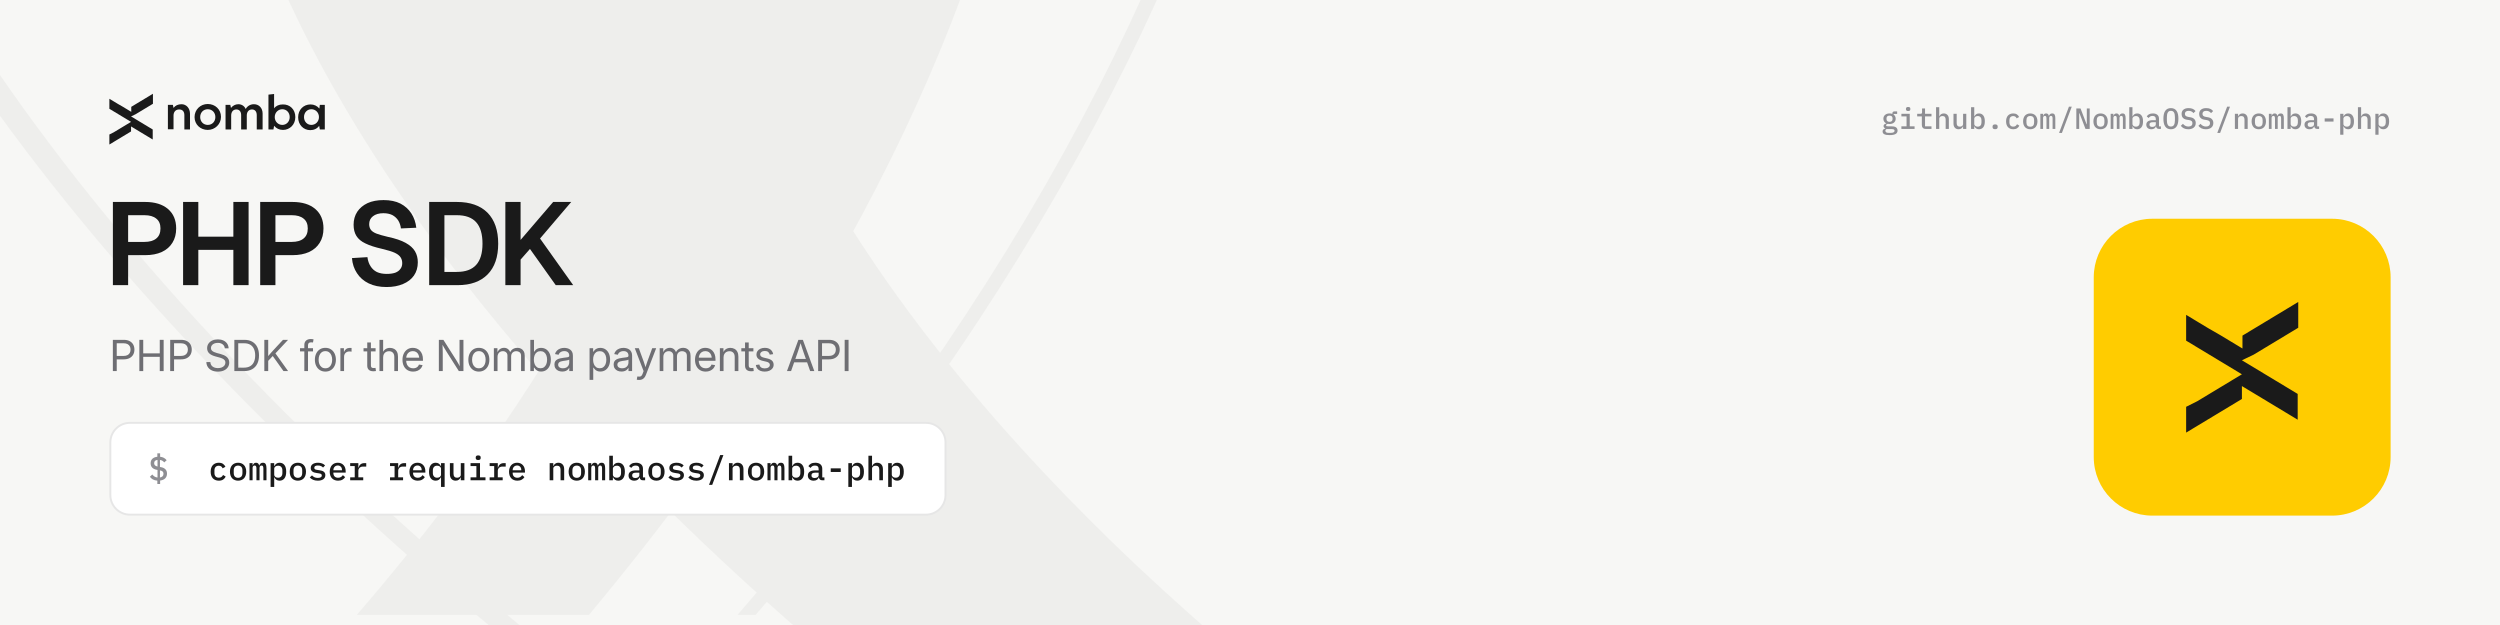
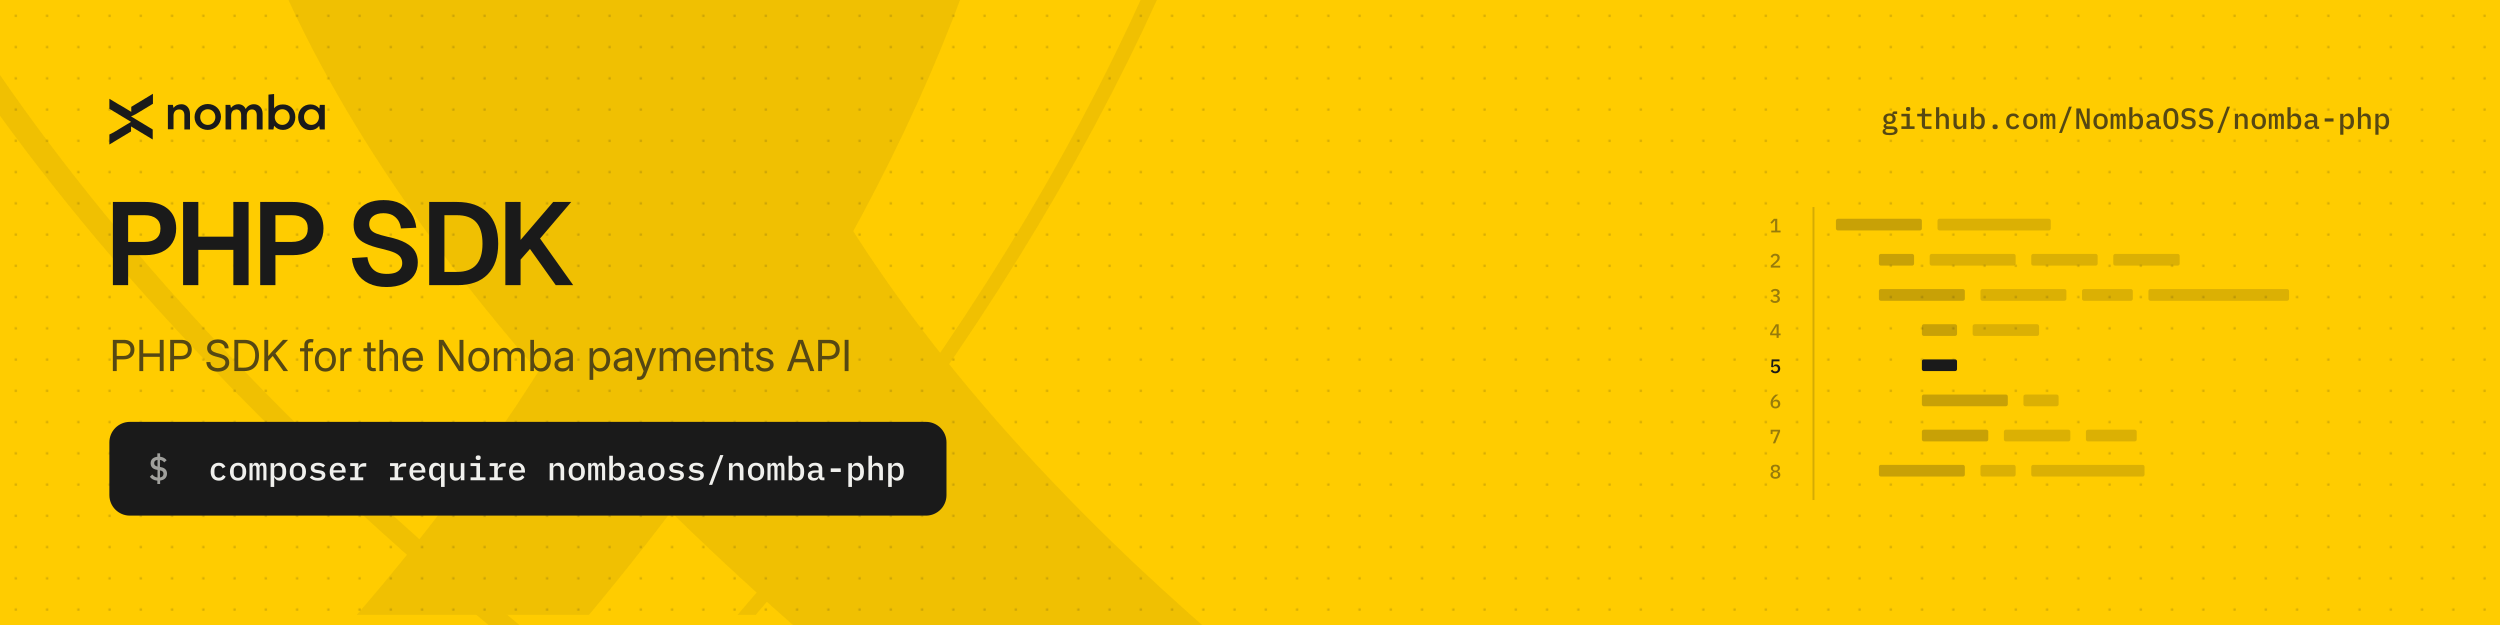
<svg xmlns="http://www.w3.org/2000/svg" viewBox="0 0 1280 320" width="1280" height="320" role="img" aria-label="Nomba PHP SDK. PHP SDK for the Nomba payments API. Install: composer require nombaoss/nomba-php">
  <defs>
+     <pattern id="dots" width="16" height="16" patternUnits="userSpaceOnUse">
+       <rect x="7.5" y="7.5" width="1.2" height="1.2" fill="#1A1A1A" fill-opacity="0.16" />
+     </pattern>
    <path id="g119" d="M80 0V-710H355Q480 -710 550 -650Q620 -590 620 -484Q620 -413 588 -362Q556 -310 497 -283Q438 -256 355 -256H210V0ZM210 -369H349Q415 -369 450 -398Q486 -427 486 -484Q486 -540 450 -568Q415 -597 349 -597H210Z" />
    <path id="g63" d="M80 0V-710H210V-371L150 -414H568L509 -371V-710H639V0H509V-343L568 -301H150L210 -343V0Z" />
    <path id="g126" d="M348 16Q260 16 196 -15Q132 -46 96 -102Q59 -157 53 -231L185 -239Q191 -193 212 -161Q232 -129 266 -112Q301 -96 350 -96Q392 -96 422 -106Q451 -117 466 -138Q482 -158 482 -188Q482 -215 469 -236Q456 -258 419 -276Q382 -293 309 -310Q221 -330 168 -356Q115 -381 91 -420Q67 -458 67 -516Q67 -578 98 -626Q129 -673 186 -700Q243 -726 323 -726Q408 -726 467 -696Q526 -665 560 -612Q594 -559 602 -490L471 -484Q466 -523 448 -552Q429 -581 398 -598Q366 -614 321 -614Q265 -614 232 -588Q200 -563 200 -521Q200 -492 214 -473Q227 -454 262 -440Q297 -427 360 -412Q455 -392 511 -361Q567 -330 591 -289Q615 -248 615 -195Q615 -130 582 -82Q549 -35 489 -10Q429 16 348 16Z" />
    <path id="g32" d="M80 0V-710H316Q486 -710 578 -618Q669 -525 669 -354Q669 -184 579 -92Q489 0 322 0ZM210 -113H316Q427 -113 481 -173Q535 -233 535 -354Q535 -477 481 -537Q427 -597 316 -597H210Z" />
    <path id="g81" d="M80 0V-710H210V-386L488 -710H642L376 -398L659 0H510L290 -309L210 -218V0Z" />
    <path id="i375" d="M166 0V-1490H686Q852 -1490 965 -1430Q1078 -1371 1136 -1266Q1194 -1161 1194 -1026Q1194 -890 1136 -785Q1077 -680 963 -620Q849 -559 683 -559H289V-723H679Q791 -723 864 -762Q937 -800 973 -868Q1009 -937 1009 -1026Q1009 -1115 973 -1182Q937 -1250 864 -1288Q791 -1326 678 -1326H351V0Z" />
    <path id="i161" d="M166 0V-1490H351V-845H1139V-1490H1324V0H1139V-680H351V0Z" />
    <path id="i397" d="M649 25Q484 25 362 -31Q240 -87 172 -190Q104 -292 99 -430H289Q294 -336 341 -272Q388 -208 468 -175Q548 -142 649 -142Q754 -142 834 -174Q915 -207 961 -266Q1007 -326 1007 -406Q1007 -473 972 -518Q936 -564 870 -596Q805 -627 712 -651L538 -698Q337 -751 236 -846Q136 -940 136 -1090Q136 -1217 202 -1312Q268 -1407 384 -1460Q500 -1512 649 -1512Q799 -1512 913 -1458Q1027 -1404 1092 -1308Q1156 -1212 1160 -1086H978Q967 -1208 876 -1276Q784 -1345 643 -1345Q547 -1345 474 -1314Q400 -1282 359 -1226Q318 -1170 318 -1099Q318 -1030 358 -984Q398 -939 464 -910Q530 -880 608 -859L766 -818Q848 -797 924 -764Q1000 -732 1060 -684Q1120 -636 1155 -568Q1190 -500 1190 -408Q1190 -283 1124 -185Q1059 -87 938 -31Q817 25 649 25Z" />
    <path id="i84" d="M629 0H269V-164H617Q800 -164 920 -234Q1040 -305 1100 -436Q1159 -567 1159 -748Q1159 -927 1100 -1056Q1042 -1186 926 -1256Q809 -1326 635 -1326H261V-1490H648Q866 -1490 1020 -1401Q1175 -1312 1258 -1146Q1341 -979 1341 -748Q1341 -515 1258 -348Q1174 -180 1015 -90Q856 0 629 0ZM351 -1490V0H166V-1490Z" />
    <path id="i271" d="M292 -426V-644Q344 -708 395 -769Q446 -830 499 -889Q552 -948 606 -1007L1054 -1490H1298L662 -810H653ZM166 0V-1490H351V-976L350 -657L351 -566V0ZM1079 0 537 -761 652 -906 1299 0Z" />
    <path id="i647" d="M638 -1090V-940H18V-1090ZM224 0V-1257Q224 -1344 264 -1405Q304 -1466 372 -1498Q441 -1529 524 -1529Q575 -1529 612 -1523Q649 -1517 664 -1512L636 -1362Q625 -1365 598 -1368Q572 -1371 543 -1371Q467 -1371 433 -1334Q399 -1298 399 -1223V0Z" />
    <path id="i790" d="M590 24Q441 24 328 -48Q216 -119 153 -246Q90 -373 90 -540Q90 -710 153 -838Q216 -966 328 -1038Q441 -1109 590 -1109Q741 -1109 854 -1038Q966 -966 1029 -838Q1092 -710 1092 -540Q1092 -373 1029 -246Q966 -119 854 -48Q741 24 590 24ZM590 -134Q698 -134 770 -188Q842 -242 878 -334Q914 -426 914 -540Q914 -656 878 -749Q842 -842 770 -896Q698 -951 590 -951Q484 -951 412 -896Q341 -842 304 -749Q268 -656 268 -540Q268 -426 304 -334Q341 -242 412 -188Q484 -134 590 -134Z" />
    <path id="i852" d="M144 0V-1090H312V-921H321Q351 -1005 423 -1056Q495 -1106 595 -1106Q616 -1106 640 -1105Q664 -1104 677 -1102V-926Q669 -928 638 -932Q608 -937 571 -937Q501 -937 444 -906Q386 -876 352 -818Q319 -760 319 -678V0Z" />
    <path id="i889" d="M593 -1090V-940H18V-1090ZM195 -1366H370V-275Q370 -206 398 -176Q427 -146 495 -146Q515 -146 542 -148Q568 -150 590 -153L610 -3Q583 2 550 5Q516 8 485 8Q344 8 270 -61Q195 -130 195 -259Z" />
    <path id="i670" d="M319 -647V0H144V-1490H319V-826H279Q330 -976 424 -1042Q518 -1107 644 -1107Q754 -1107 840 -1060Q927 -1014 977 -921Q1027 -828 1027 -686V0H851V-672Q851 -805 784 -876Q717 -948 600 -948Q521 -948 458 -914Q394 -881 356 -814Q319 -748 319 -647Z" />
    <path id="i614" d="M599 24Q440 24 326 -48Q212 -119 151 -246Q90 -373 90 -539Q90 -706 152 -834Q213 -963 324 -1036Q435 -1109 582 -1109Q680 -1109 768 -1075Q855 -1041 922 -972Q989 -902 1028 -798Q1066 -693 1066 -552V-490H198V-639H969L890 -585Q890 -694 854 -777Q818 -860 749 -906Q680 -952 582 -952Q484 -952 413 -906Q342 -859 304 -780Q266 -700 266 -601V-513Q266 -396 306 -310Q347 -225 422 -179Q497 -133 599 -133Q669 -133 724 -154Q780 -175 818 -215Q857 -255 875 -312L1048 -285Q1024 -193 962 -124Q899 -54 806 -15Q714 24 599 24Z" />
    <path id="i300" d="M166 0V-1490H382L992 -529Q1014 -495 1046 -440Q1079 -385 1116 -318Q1154 -251 1189 -179L1167 -163Q1161 -235 1158 -310Q1154 -385 1153 -450Q1152 -515 1152 -555V-1490H1338V0H1119L577 -854Q546 -903 508 -964Q471 -1026 422 -1110Q373 -1195 308 -1309L337 -1330Q342 -1217 345 -1124Q348 -1031 350 -963Q352 -895 352 -856V0Z" />
    <path id="i766" d="M144 0V-1090H315V-856H298Q325 -940 375 -996Q425 -1053 490 -1082Q556 -1110 628 -1110Q751 -1110 832 -1037Q912 -964 934 -854H905Q926 -930 977 -988Q1028 -1045 1102 -1078Q1176 -1110 1265 -1110Q1362 -1110 1442 -1068Q1522 -1026 1569 -941Q1616 -856 1616 -726V0H1441V-724Q1441 -845 1372 -898Q1304 -950 1214 -950Q1138 -950 1083 -918Q1028 -887 998 -832Q968 -776 968 -704V0H792V-742Q792 -836 730 -893Q667 -950 571 -950Q506 -950 448 -920Q390 -889 354 -828Q319 -767 319 -677V0Z" />
    <path id="i578" d="M655 22Q566 22 502 -7Q439 -36 396 -80Q354 -123 326 -167H314V0H144V-1490H319V-922H328Q354 -965 396 -1008Q437 -1050 500 -1078Q564 -1107 655 -1107Q794 -1107 899 -1038Q1004 -968 1063 -841Q1122 -714 1122 -544Q1122 -373 1063 -246Q1004 -118 899 -48Q794 22 655 22ZM629 -135Q728 -135 798 -186Q868 -238 906 -330Q943 -422 943 -545Q943 -667 906 -758Q869 -849 798 -900Q728 -950 629 -950Q528 -950 457 -900Q386 -849 349 -758Q312 -667 312 -545Q312 -423 350 -330Q387 -238 458 -186Q529 -135 629 -135Z" />
    <path id="i507" d="M461 22Q355 22 270 -16Q185 -55 136 -130Q86 -204 86 -312Q86 -406 122 -464Q159 -523 221 -556Q283 -590 359 -607Q435 -624 514 -634Q614 -648 675 -655Q736 -662 764 -678Q792 -695 792 -735V-743Q792 -808 765 -854Q738 -901 686 -927Q634 -953 558 -953Q481 -953 424 -928Q367 -903 332 -864Q298 -824 286 -779L113 -811Q139 -910 204 -976Q269 -1041 360 -1074Q451 -1107 555 -1107Q627 -1107 700 -1088Q772 -1070 832 -1028Q893 -985 930 -912Q966 -840 966 -733V0H793V-151H785Q766 -113 726 -72Q686 -32 621 -5Q556 22 461 22ZM489 -134Q590 -134 658 -172Q725 -211 758 -272Q792 -334 792 -402V-547Q781 -536 748 -526Q716 -517 672 -509Q629 -501 584 -495Q540 -489 506 -485Q443 -477 387 -458Q331 -438 297 -402Q263 -365 263 -302Q263 -248 292 -210Q320 -173 371 -154Q422 -134 489 -134Z" />
    <path id="i843" d="M144 418V-1090H314V-922H326Q352 -965 394 -1008Q436 -1050 500 -1078Q564 -1107 655 -1107Q794 -1107 899 -1038Q1004 -968 1063 -841Q1122 -714 1122 -544Q1122 -373 1063 -246Q1004 -118 899 -48Q794 22 655 22Q566 22 503 -7Q440 -36 398 -80Q355 -123 328 -167H319V418ZM629 -135Q728 -135 798 -186Q868 -238 906 -330Q943 -422 943 -545Q943 -667 906 -758Q869 -849 798 -900Q728 -950 629 -950Q528 -950 457 -900Q386 -849 349 -758Q312 -667 312 -545Q312 -423 350 -330Q387 -238 458 -186Q529 -135 629 -135Z" />
    <path id="i998" d="M137 411 163 257 220 260Q265 268 302 258Q338 249 367 216Q396 182 419 118L462 -1L43 -1090H235L468 -452Q502 -360 528 -270Q555 -179 582 -92H526Q553 -179 580 -270Q607 -361 640 -452L873 -1090H1062L573 180Q541 261 496 315Q450 369 390 396Q331 422 257 422Q219 422 188 418Q157 415 137 411Z" />
    <path id="i773" d="M319 -647V0H144V-1090H314V-826H279Q330 -976 424 -1042Q518 -1107 644 -1107Q754 -1107 840 -1060Q927 -1014 976 -921Q1026 -828 1026 -686V0H851V-672Q851 -805 784 -876Q717 -948 600 -948Q521 -948 458 -914Q394 -881 356 -814Q319 -748 319 -647Z" />
    <path id="i871" d="M518 24Q404 24 314 -11Q223 -46 166 -116Q108 -187 94 -291L263 -314Q281 -221 346 -175Q411 -129 516 -129Q629 -129 696 -177Q763 -225 763 -295Q763 -353 721 -390Q679 -428 601 -446L422 -488Q273 -524 198 -599Q123 -674 123 -791Q123 -884 174 -956Q226 -1028 316 -1068Q407 -1109 524 -1109Q636 -1109 720 -1072Q804 -1034 854 -966Q905 -899 921 -808L756 -785Q743 -856 686 -908Q629 -959 524 -959Q425 -959 362 -912Q300 -866 300 -797Q300 -736 344 -699Q389 -662 477 -641L647 -601Q799 -565 871 -492Q943 -418 943 -303Q943 -205 888 -132Q834 -58 738 -17Q642 24 518 24Z" />
    <path id="i2" d="M38 0 583 -1490H796L1342 0H1145L831 -890Q801 -975 762 -1094Q724 -1213 667 -1401H710Q654 -1212 615 -1092Q576 -972 547 -890L234 0ZM315 -417V-580H1065V-417Z" />
    <path id="i197" d="M351 -1490V0H166V-1490Z" />
+     <path id="m63" d="M88 0V-93H284V-616H276L114 -443L45 -505L223 -698H396V-93H565V0Z" />
+     <path id="m64" d="M545 0H63V-107L291 -306Q345 -354 374 -397Q404 -440 404 -488V-499Q404 -554 374 -584Q344 -613 287 -613Q229 -613 198 -582Q166 -551 152 -503L54 -540Q64 -573 83 -604Q102 -634 132 -658Q161 -682 202 -696Q242 -710 295 -710Q349 -710 392 -694Q434 -679 463 -652Q492 -625 507 -588Q522 -550 522 -505Q522 -463 510 -428Q497 -392 474 -360Q452 -327 421 -297Q390 -267 353 -237L184 -95H545Z" />
+     <path id="m65" d="M271 -410Q338 -410 370 -438Q403 -467 403 -510V-517Q403 -565 372 -590Q340 -616 287 -616Q236 -616 200 -593Q165 -570 141 -530L65 -595Q81 -618 102 -639Q123 -660 150 -676Q177 -691 212 -700Q247 -710 291 -710Q340 -710 382 -698Q424 -686 455 -662Q486 -639 503 -606Q520 -572 520 -530Q520 -497 510 -470Q499 -443 480 -422Q462 -402 437 -389Q412 -376 384 -370V-365Q414 -359 441 -346Q468 -332 489 -310Q510 -289 522 -260Q534 -230 534 -192Q534 -146 516 -108Q498 -71 464 -44Q431 -17 384 -2Q337 12 279 12Q230 12 192 2Q155 -9 126 -26Q97 -44 76 -66Q54 -89 38 -113L121 -177Q147 -135 182 -108Q218 -82 280 -82Q346 -82 381 -112Q416 -143 416 -197V-205Q416 -259 380 -288Q343 -316 274 -316H199V-410Z" />
+     <path id="m66" d="M362 0V-136H30V-232L322 -698H469V-224H567V-136H469V0ZM125 -224H362V-595H356Z" />
+     <path id="m67" d="M511 -601H194L176 -353H184Q208 -394 242 -418Q276 -443 335 -443Q380 -443 418 -428Q457 -413 486 -385Q514 -357 530 -316Q547 -276 547 -225Q547 -173 530 -130Q513 -86 481 -54Q449 -23 402 -6Q355 12 295 12Q248 12 212 2Q175 -9 146 -26Q118 -44 97 -66Q76 -89 60 -113L142 -177Q155 -157 170 -140Q184 -122 202 -109Q220 -96 244 -89Q267 -82 297 -82Q362 -82 396 -118Q430 -153 430 -214V-222Q430 -283 396 -317Q361 -351 297 -351Q250 -351 223 -334Q196 -317 176 -296L83 -309L109 -698H511Z" />
+     <path id="m68" d="M302 12Q243 12 197 -7Q151 -26 119 -62Q87 -97 70 -147Q53 -197 53 -260Q53 -336 76 -403Q99 -470 136 -526Q173 -582 218 -626Q263 -669 307 -698H457Q397 -655 349 -615Q301 -575 266 -533Q230 -491 206 -444Q182 -398 169 -341L176 -339Q187 -360 202 -378Q217 -397 237 -411Q257 -425 283 -433Q309 -441 342 -441Q387 -441 425 -426Q463 -411 491 -382Q519 -354 534 -314Q550 -274 550 -224Q550 -172 532 -128Q515 -85 482 -54Q450 -23 404 -6Q358 12 302 12ZM301 -78Q365 -78 400 -112Q435 -147 435 -210V-220Q435 -283 400 -318Q365 -352 301 -352Q238 -352 203 -318Q168 -283 168 -220V-210Q168 -147 203 -112Q238 -78 301 -78Z" />
+     <path id="m69" d="M169 0 428 -605H156V-476H59V-698H540V-600L288 0Z" />
+     <path id="m70" d="M300 12Q238 12 191 -4Q144 -19 112 -46Q80 -73 64 -110Q47 -147 47 -191Q47 -261 86 -303Q125 -345 188 -362V-370Q134 -389 101 -430Q68 -471 68 -531Q68 -612 128 -661Q189 -710 300 -710Q411 -710 472 -661Q532 -612 532 -531Q532 -471 499 -430Q466 -389 412 -370V-362Q475 -345 514 -303Q553 -261 553 -191Q553 -147 536 -110Q520 -73 488 -46Q456 -19 409 -4Q362 12 300 12ZM300 -77Q366 -77 402 -106Q437 -135 437 -188V-209Q437 -262 402 -291Q366 -320 300 -320Q234 -320 198 -291Q163 -262 163 -209V-188Q163 -135 198 -106Q234 -77 300 -77ZM300 -406Q360 -406 392 -432Q423 -459 423 -507V-520Q423 -568 392 -594Q360 -621 300 -621Q240 -621 208 -594Q177 -568 177 -520V-507Q177 -459 208 -432Q240 -406 300 -406Z" />
    <path id="m11" d="M570 56Q570 136 503 174Q436 212 299 212Q232 212 186 204Q141 195 112 179Q84 163 72 140Q59 117 59 88Q59 46 82 22Q106 -1 149 -12V-22Q123 -32 108 -50Q92 -68 92 -97Q92 -135 118 -154Q144 -174 185 -184V-189Q138 -211 112 -251Q86 -291 86 -347Q86 -388 101 -422Q116 -455 144 -478Q171 -502 210 -515Q248 -528 296 -528Q350 -528 393 -511V-528Q393 -558 410 -578Q427 -598 462 -598H556V-512H436V-488Q470 -465 488 -430Q506 -394 506 -347Q506 -306 491 -272Q476 -239 448 -216Q421 -192 382 -180Q344 -167 296 -167Q262 -167 232 -173Q214 -168 196 -156Q178 -144 178 -123Q178 -99 201 -93Q224 -87 258 -87H374Q478 -87 524 -48Q570 -8 570 56ZM468 63Q468 37 447 22Q426 6 371 6H192Q154 24 154 64Q154 93 178 114Q203 135 260 135H341Q403 135 436 116Q468 98 468 63ZM296 -242Q349 -242 374 -267Q399 -292 399 -334V-361Q399 -403 374 -428Q349 -453 296 -453Q243 -453 218 -428Q193 -403 193 -361V-334Q193 -292 218 -267Q243 -242 296 -242Z" />
    <path id="m15" d="M332 -610Q290 -610 274 -627Q257 -644 257 -669V-690Q257 -715 274 -732Q290 -749 331 -749Q373 -749 390 -732Q406 -715 406 -690V-669Q406 -644 390 -627Q373 -610 332 -610ZM101 -88H277V-428H101V-516H386V-88H551V0H101Z" />
    <path id="m27" d="M331 0Q263 0 231 -36Q199 -73 199 -131V-428H40V-516H153Q182 -516 194 -528Q206 -539 206 -569V-698H308V-516H528V-428H308V-88H528V0Z" />
    <path id="m14" d="M84 -740H193V-428H198Q206 -448 218 -466Q231 -485 249 -498Q267 -512 291 -520Q315 -528 347 -528Q425 -528 473 -477Q521 -426 521 -332V0H412V-316Q412 -439 305 -439Q284 -439 264 -434Q244 -428 228 -417Q212 -406 202 -389Q193 -372 193 -350V0H84Z" />
    <path id="m28" d="M407 -88H402Q394 -68 382 -50Q369 -31 351 -18Q333 -4 309 4Q285 12 253 12Q175 12 127 -39Q79 -90 79 -184V-516H188V-200Q188 -77 295 -77Q316 -77 336 -82Q356 -88 372 -99Q388 -110 398 -126Q407 -143 407 -166V-516H516V0H407Z" />
    <path id="m6" d="M79 -740H188V-428H194Q217 -475 255 -502Q293 -528 350 -528Q441 -528 495 -460Q549 -392 549 -258Q549 -124 495 -56Q441 12 350 12Q293 12 255 -14Q217 -41 194 -88H188V0H79ZM305 -77Q367 -77 400 -115Q434 -153 434 -216V-300Q434 -363 400 -401Q367 -439 305 -439Q281 -439 260 -433Q239 -427 223 -415Q207 -403 198 -386Q188 -368 188 -344V-172Q188 -148 198 -130Q207 -113 223 -101Q239 -89 260 -83Q281 -77 305 -77Z" />
    <path id="m95" d="M300 10Q252 10 232 -10Q213 -30 213 -59V-85Q213 -114 232 -134Q252 -154 300 -154Q348 -154 368 -134Q387 -114 387 -85V-59Q387 -30 368 -10Q348 10 300 10Z" />
    <path id="m7" d="M319 12Q261 12 216 -7Q170 -26 138 -61Q107 -96 90 -146Q74 -196 74 -258Q74 -320 90 -370Q107 -420 138 -455Q170 -490 216 -509Q261 -528 318 -528Q398 -528 446 -494Q495 -460 519 -406L434 -360Q420 -396 392 -417Q363 -438 318 -438Q256 -438 222 -400Q188 -363 188 -301V-215Q188 -154 222 -116Q256 -78 320 -78Q368 -78 398 -100Q429 -122 447 -160L527 -111Q502 -57 451 -22Q400 12 319 12Z" />
    <path id="m22" d="M300 12Q243 12 198 -7Q152 -26 120 -61Q89 -96 72 -146Q55 -196 55 -258Q55 -320 72 -370Q89 -420 120 -455Q152 -490 198 -509Q243 -528 300 -528Q357 -528 402 -509Q448 -490 480 -455Q511 -420 528 -370Q545 -320 545 -258Q545 -196 528 -146Q511 -96 480 -61Q448 -26 402 -7Q357 12 300 12ZM300 -74Q360 -74 396 -110Q431 -147 431 -219V-297Q431 -369 396 -406Q360 -442 300 -442Q240 -442 204 -406Q169 -369 169 -297V-219Q169 -147 204 -110Q240 -74 300 -74Z" />
    <path id="m20" d="M44 0V-516H137V-449H142Q154 -482 176 -505Q199 -528 241 -528Q282 -528 304 -506Q327 -483 333 -444H337Q351 -479 376 -504Q401 -528 448 -528Q508 -528 532 -486Q555 -444 555 -363V0H462V-349Q462 -403 449 -424Q436 -444 407 -444Q381 -444 364 -426Q346 -409 346 -374V0H253V-349Q253 -403 240 -424Q228 -444 199 -444Q172 -444 154 -426Q137 -409 137 -374V0Z" />
    <path id="m130" d="M83 138 420 -760H517L180 138Z" />
    <path id="m47" d="M179 -537H170V0H72V-698H216L421 -161H430V-698H528V0H384Z" />
    <path id="m4" d="M492 0Q445 0 422 -24Q398 -48 393 -87H388Q373 -40 334 -14Q294 12 233 12Q154 12 107 -30Q60 -71 60 -144Q60 -219 116 -258Q171 -298 286 -298H385V-338Q385 -443 274 -443Q224 -443 193 -424Q162 -404 141 -372L76 -425Q98 -467 150 -498Q202 -528 284 -528Q382 -528 438 -481Q494 -434 494 -345V-86H559V0ZM264 -68Q317 -68 351 -92Q385 -116 385 -154V-229H288Q170 -229 170 -158V-138Q170 -103 195 -86Q220 -68 264 -68Z" />
    <path id="m48" d="M300 12Q234 12 186 -12Q137 -37 106 -83Q74 -129 59 -196Q44 -263 44 -349Q44 -434 59 -502Q74 -569 106 -615Q137 -661 186 -686Q234 -710 300 -710Q366 -710 414 -686Q463 -661 494 -615Q526 -569 541 -502Q556 -434 556 -349Q556 -263 541 -196Q526 -129 494 -83Q463 -37 414 -12Q366 12 300 12ZM300 -81Q375 -81 406 -138Q437 -194 437 -291V-408Q437 -504 406 -560Q375 -617 300 -617Q225 -617 194 -560Q163 -504 163 -408V-290Q163 -194 194 -138Q225 -81 300 -81Z" />
    <path id="m52" d="M294 12Q203 12 141 -20Q79 -52 39 -105L111 -174Q151 -126 196 -104Q241 -81 298 -81Q364 -81 400 -111Q435 -141 435 -197Q435 -242 409 -266Q383 -291 320 -302L244 -314Q194 -322 160 -340Q126 -359 105 -384Q84 -410 74 -442Q65 -473 65 -508Q65 -607 129 -658Q193 -710 305 -710Q388 -710 446 -684Q505 -657 541 -609L471 -539Q442 -574 402 -596Q363 -617 305 -617Q243 -617 210 -590Q178 -564 178 -513Q178 -470 204 -446Q229 -421 294 -410L368 -397Q462 -380 505 -328Q548 -277 548 -203Q548 -155 532 -115Q515 -75 482 -47Q450 -19 402 -4Q355 12 294 12Z" />
    <path id="m21" d="M84 0V-516H193V-428H198Q206 -448 218 -466Q231 -485 249 -498Q267 -512 291 -520Q315 -528 347 -528Q425 -528 473 -477Q521 -426 521 -332V0H412V-316Q412 -439 305 -439Q284 -439 264 -434Q244 -428 228 -417Q212 -406 202 -389Q193 -372 193 -350V0Z" />
    <path id="m86" d="M149 -250V-359H451V-250Z" />
    <path id="m23" d="M79 -516H188V-428H194Q217 -475 255 -502Q293 -528 350 -528Q441 -528 495 -460Q549 -392 549 -258Q549 -124 495 -56Q441 12 350 12Q293 12 255 -14Q217 -41 194 -88H188V200H79ZM305 -77Q367 -77 400 -115Q434 -153 434 -216V-300Q434 -363 400 -401Q367 -439 305 -439Q281 -439 260 -433Q239 -427 223 -415Q207 -403 198 -386Q188 -368 188 -344V-172Q188 -148 198 -130Q207 -113 223 -101Q239 -89 260 -83Q281 -77 305 -77Z" />
    <path id="m170" d="M268 11Q188 5 133 -26Q78 -57 43 -105L115 -174Q149 -133 187 -110Q225 -88 273 -83V-312L250 -316Q200 -325 165 -343Q130 -361 108 -387Q86 -413 76 -444Q66 -476 66 -512Q66 -597 119 -648Q172 -698 268 -708V-811H352V-708Q418 -701 466 -675Q514 -649 549 -604L476 -538Q452 -569 420 -588Q389 -607 347 -612V-400L374 -396Q424 -387 459 -369Q494 -351 516 -326Q539 -300 549 -268Q559 -236 559 -200Q559 -114 506 -59Q452 -4 352 8V113H268ZM172 -515Q172 -473 196 -450Q219 -426 273 -414V-614Q172 -602 172 -515ZM453 -195Q453 -240 428 -264Q404 -287 347 -298V-84Q399 -92 426 -120Q453 -148 453 -195Z" />
    <path id="m26" d="M301 12Q217 12 156 -15Q96 -42 59 -87L126 -147Q160 -110 202 -90Q245 -71 303 -71Q356 -71 388 -89Q421 -107 421 -145Q421 -161 415 -172Q409 -183 398 -190Q387 -197 372 -201Q358 -205 342 -207L260 -220Q230 -224 199 -233Q168 -242 144 -258Q119 -275 104 -301Q88 -327 88 -367Q88 -446 148 -487Q209 -528 308 -528Q380 -528 432 -506Q485 -485 520 -447L459 -383Q439 -406 402 -426Q365 -445 304 -445Q195 -445 195 -376Q195 -343 218 -330Q242 -318 274 -314L356 -301Q387 -296 418 -288Q448 -280 472 -264Q497 -247 512 -221Q528 -195 528 -155Q528 -77 468 -32Q407 12 301 12Z" />
    <path id="m9" d="M311 12Q252 12 205 -7Q158 -26 126 -61Q94 -96 77 -146Q60 -195 60 -257Q60 -319 78 -369Q95 -419 126 -454Q158 -490 203 -509Q248 -528 303 -528Q357 -528 401 -510Q445 -491 476 -457Q507 -423 524 -376Q540 -329 540 -272V-231H170V-214Q170 -153 208 -114Q246 -76 313 -76Q363 -76 398 -98Q434 -119 456 -155L524 -95Q498 -50 444 -19Q391 12 311 12ZM303 -445Q274 -445 250 -435Q225 -425 208 -406Q190 -388 180 -363Q170 -338 170 -308V-301H429V-311Q429 -372 394 -408Q360 -445 303 -445Z" />
    <path id="m25" d="M76 -88H213V-428H76V-516H322V-379H328Q335 -406 348 -431Q361 -456 381 -474Q401 -493 430 -504Q459 -516 498 -516H560V-412H458Q398 -412 360 -376Q322 -341 322 -281V-88H469V0H76Z" />
    <path id="m24" d="M412 -88H406Q383 -41 345 -14Q307 12 250 12Q159 12 105 -56Q51 -124 51 -258Q51 -392 105 -460Q159 -528 250 -528Q307 -528 345 -502Q383 -475 406 -428H412V-516H521V200H412ZM295 -77Q319 -77 340 -83Q361 -89 377 -101Q393 -113 402 -130Q412 -148 412 -172V-344Q412 -368 402 -386Q393 -403 377 -415Q361 -427 340 -433Q319 -439 295 -439Q233 -439 200 -401Q166 -363 166 -300V-216Q166 -153 200 -115Q233 -77 295 -77Z" />
  </defs>
-   <rect width="1280" height="320" fill="#F7F7F5" />
-   <g opacity="0.04">
+   <rect width="1280" height="320" fill="#FFCC00" />
+   <g opacity="0.07">
    <svg x="-128.0" y="-542.0" width="1408.0" height="951.6" viewBox="0 0 566.87 383.14">
      <g fill="#1A1A1A">
        <path d="M209.861 42.64C158.12 52.759 122.057 75.161 105.534 107.613C98.418 121.431 94.92 136.645 94.92 152.906C94.92 210.342 138.34 280.689 218.425 350.059C231.571 361.434 245.441 372.461 259.673 383.139H344.703C341.567 380.836 338.431 378.602 335.296 376.23C323.958 367.715 312.862 358.922 302.49 349.849C294.891 343.22 287.655 336.659 280.78 329.96C211.429 262.544 183.448 194.011 207.449 147.113C220.957 120.594 250.507 102.239 292.841 94.004C366.654 79.558 468.208 97.424 566.867 136.994V106.217C440.226 50.456 305.626 23.936 209.861 42.64Z" />
        <path d="M5.307 110.266C5.307 92.261 9.046 75.442 16.765 60.297C30.273 33.987 55.239 13.539 89.975 0H80.688C48.364 13.888 24.966 33.987 12.061 59.32C3.98 75.302 0 92.749 0 111.453C0 177.612 49.932 258.637 142.199 338.545C160.049 353.968 178.864 368.903 198.644 383.14H205.278C184.654 368.275 164.874 352.712 146.179 336.591C55.36 258.009 5.186 175.937 5.307 110.266Z" />
        <path d="M200.985 38.392C230.114 47.503 250.416 67.674 259.718 96.893C263.724 109.334 265.693 123.033 265.693 137.673C265.693 189.388 241.25 252.727 196.164 315.186C188.763 325.429 180.955 335.357 172.943 344.971H125.074C126.839 342.897 128.605 340.887 130.37 338.75C136.752 331.084 142.999 323.167 148.839 314.998C153.116 309.028 157.19 303.122 161.06 297.09C200.102 236.39 215.855 174.684 202.343 132.458C194.739 108.58 178.103 92.054 154.27 84.639C112.716 71.632 55.545 87.719 0.003 123.347V95.636C71.297 45.43 147.073 21.552 200.985 38.392Z" />
        <path d="M316.141 99.282C316.141 83.07 314.036 67.926 309.691 54.291C302.086 30.601 288.031 12.19 268.476 0H273.704C291.901 12.505 305.074 30.601 312.339 53.411C316.888 67.8 319.129 83.51 319.129 100.35C319.129 159.919 291.019 232.872 239.076 304.82C229.027 318.707 218.434 332.154 207.299 344.972H203.564C215.175 331.588 226.311 317.575 236.835 303.06C287.963 232.306 316.209 158.411 316.141 99.282Z" />
      </g>
    </svg>
  </g>
+   <rect width="1280" height="320" fill="url(#dots)" />
+   <rect x="940" y="112" width="44" height="6" rx="1" fill="#1A1A1A" fill-opacity="0.24" />
+   <rect x="992" y="112" width="58" height="6" rx="1" fill="#1A1A1A" fill-opacity="0.16" />
+   <g fill-opacity="0.45" transform="translate(900.0 119.0) scale(0.01)" fill="#1A1A1A">
+     <use href="#m63" x="600" />
+   </g>
+   <rect x="962" y="130" width="18" height="6" rx="1" fill="#1A1A1A" fill-opacity="0.24" />
+   <rect x="988" y="130" width="44" height="6" rx="1" fill="#1A1A1A" fill-opacity="0.16" />
+   <rect x="1040" y="130" width="34" height="6" rx="1" fill="#1A1A1A" fill-opacity="0.16" />
+   <rect x="1082" y="130" width="34" height="6" rx="1" fill="#1A1A1A" fill-opacity="0.16" />
+   <g fill-opacity="0.45" transform="translate(900.0 137.0) scale(0.01)" fill="#1A1A1A">
+     <use href="#m64" x="600" />
+   </g>
+   <rect x="962" y="148" width="44" height="6" rx="1" fill="#1A1A1A" fill-opacity="0.24" />
+   <rect x="1014" y="148" width="44" height="6" rx="1" fill="#1A1A1A" fill-opacity="0.16" />
+   <rect x="1066" y="148" width="26" height="6" rx="1" fill="#1A1A1A" fill-opacity="0.16" />
+   <rect x="1100" y="148" width="72" height="6" rx="1" fill="#1A1A1A" fill-opacity="0.16" />
+   <g fill-opacity="0.45" transform="translate(900.0 155.0) scale(0.01)" fill="#1A1A1A">
+     <use href="#m65" x="600" />
+   </g>
+   <rect x="984" y="166" width="18" height="6" rx="1" fill="#1A1A1A" fill-opacity="0.24" />
+   <rect x="1010" y="166" width="34" height="6" rx="1" fill="#1A1A1A" fill-opacity="0.16" />
+   <g fill-opacity="0.45" transform="translate(900.0 173.0) scale(0.01)" fill="#1A1A1A">
+     <use href="#m66" x="600" />
+   </g>
+   <rect x="984" y="184" width="18" height="6" rx="1" fill="#1A1A1A" fill-opacity="1.00" />
+   <g fill-opacity="1.00" transform="translate(900.0 191.0) scale(0.01)" fill="#1A1A1A">
+     <use href="#m67" x="600" />
+   </g>
+   <rect x="984" y="202" width="44" height="6" rx="1" fill="#1A1A1A" fill-opacity="0.24" />
+   <rect x="1036" y="202" width="18" height="6" rx="1" fill="#1A1A1A" fill-opacity="0.16" />
+   <g fill-opacity="0.45" transform="translate(900.0 209.0) scale(0.01)" fill="#1A1A1A">
+     <use href="#m68" x="600" />
+   </g>
+   <rect x="984" y="220" width="34" height="6" rx="1" fill="#1A1A1A" fill-opacity="0.24" />
+   <rect x="1026" y="220" width="34" height="6" rx="1" fill="#1A1A1A" fill-opacity="0.16" />
+   <rect x="1068" y="220" width="26" height="6" rx="1" fill="#1A1A1A" fill-opacity="0.16" />
+   <g fill-opacity="0.45" transform="translate(900.0 227.0) scale(0.01)" fill="#1A1A1A">
+     <use href="#m69" x="600" />
+   </g>
+   <rect x="962" y="238" width="44" height="6" rx="1" fill="#1A1A1A" fill-opacity="0.24" />
+   <rect x="1014" y="238" width="18" height="6" rx="1" fill="#1A1A1A" fill-opacity="0.16" />
+   <rect x="1040" y="238" width="58" height="6" rx="1" fill="#1A1A1A" fill-opacity="0.16" />
+   <g fill-opacity="0.45" transform="translate(900.0 245.0) scale(0.01)" fill="#1A1A1A">
+     <use href="#m70" x="600" />
+   </g>
+   <rect x="928" y="106" width="1" height="150" fill="#1A1A1A" fill-opacity=".18" />
  <svg x="56.0" y="48.0" width="110.3" height="26.0" viewBox="0 0 174 41">
    <path d="M65.119 16.189V28.858H60.567V17.245C60.567 14.253 58.992 12.669 56.366 12.669C53.74 12.669 51.815 14.429 51.815 17.597V28.682H47.264V8.974H51.29L51.815 11.438C53.215 9.502 55.491 8.446 58.292 8.446C62.143 8.446 65.119 11.614 65.119 16.189ZM68.795 18.828C68.795 12.845 73.521 8.27 79.473 8.27C85.424 8.27 90.151 12.669 90.151 18.652C90.151 24.635 85.249 29.21 79.473 29.21C73.521 29.21 68.795 24.811 68.795 18.828ZM85.6 18.828C85.6 15.133 82.974 12.494 79.473 12.494C75.972 12.494 73.346 15.133 73.346 18.828C73.346 22.524 75.972 25.163 79.473 25.163C82.974 25.163 85.6 22.524 85.6 18.828ZM123.761 16.013V28.858H119.034V17.245C119.034 14.253 117.459 12.669 115.183 12.669C112.732 12.669 110.982 14.429 110.982 17.597V28.858H106.431V17.245C106.431 14.253 104.855 12.669 102.579 12.669C100.129 12.669 98.378 14.429 98.378 17.597V28.858H93.827V8.974H97.678L98.203 11.438C99.604 9.678 101.704 8.446 104.155 8.446C106.781 8.446 109.056 9.854 110.107 12.318C111.332 10.03 113.783 8.446 116.759 8.446C120.785 8.446 123.761 11.438 123.761 16.013ZM150.193 18.828C150.193 24.987 145.642 29.21 140.215 29.21C137.239 29.21 134.789 27.979 133.038 25.867L132.513 28.858H128.487V0.704L133.038 0.176V11.79C134.614 9.678 137.064 8.622 140.04 8.622C145.817 8.446 150.193 12.669 150.193 18.828ZM145.642 18.828C145.642 15.133 143.016 12.494 139.69 12.494C136.364 12.494 133.563 15.133 133.563 18.828C133.563 22.524 136.364 25.163 139.69 25.163C143.016 25.163 145.642 22.524 145.642 18.828ZM169.974 8.974H174V28.858H169.974L169.449 25.867C167.873 28.154 165.247 29.386 162.272 29.386C156.845 29.386 152.469 25.163 152.469 19.004C152.469 12.845 156.845 8.622 162.447 8.622C165.423 8.622 167.873 9.854 169.624 11.966L169.974 8.974ZM169.274 18.828C169.274 15.133 166.473 12.494 163.147 12.494C159.821 12.494 157.195 15.133 157.195 18.828C157.195 22.524 159.821 25.163 163.147 25.163C166.473 25.163 169.274 22.524 169.274 18.828Z" fill="#1A1A1A" />
    <path d="M21.181 16.541L24.682 14.429L28.183 12.318L31.684 10.206L35.185 8.094V0L31.684 2.112L28.183 4.223L24.682 6.335L21.181 8.446L17.68 10.558V14.605L14.179 12.494L10.678 10.382L7.002 8.27L3.501 6.159L0 4.047V12.142L3.501 14.253L7.002 16.365L10.503 18.476L14.004 20.588L17.505 22.7L14.004 24.811L10.503 26.923L7.002 29.034L3.501 31.146L0 32.906V41L3.501 38.888L7.002 36.777L10.503 34.665L14.004 32.554L17.505 30.442V26.395L21.006 28.506L24.507 30.618L28.008 32.73L31.509 34.841L35.01 36.953V28.858L31.509 26.747L28.008 24.635L24.507 22.524L21.006 20.412L17.505 18.3L21.181 16.541Z" fill="#1A1A1A" />
  </svg>
-   <g transform="translate(963.0 66.0) scale(0.015)" fill="#8E8E93">
+   <g transform="translate(963.0 66.0) scale(0.015)" fill="#564813">
    <use href="#m11" x="0" />
    <use href="#m15" x="600" />
    <use href="#m27" x="1200" />
    <use href="#m14" x="1800" />
    <use href="#m28" x="2400" />
    <use href="#m6" x="3000" />
    <use href="#m95" x="3600" />
    <use href="#m7" x="4200" />
    <use href="#m22" x="4800" />
    <use href="#m20" x="5400" />
    <use href="#m130" x="6000" />
    <use href="#m47" x="6600" />
    <use href="#m22" x="7200" />
    <use href="#m20" x="7800" />
    <use href="#m6" x="8400" />
    <use href="#m4" x="9000" />
    <use href="#m48" x="9600" />
    <use href="#m52" x="10200" />
    <use href="#m52" x="10800" />
    <use href="#m130" x="11400" />
    <use href="#m21" x="12000" />
    <use href="#m22" x="12600" />
    <use href="#m20" x="13200" />
    <use href="#m6" x="13800" />
    <use href="#m4" x="14400" />
    <use href="#m86" x="15000" />
    <use href="#m23" x="15600" />
    <use href="#m14" x="16200" />
    <use href="#m23" x="16800" />
  </g>
  <g transform="translate(53.0 146.0) scale(0.06)" fill="#1A1A1A">
    <use href="#g119" x="0" />
    <use href="#g63" x="599" />
    <use href="#g119" x="1257" />
    <use href="#g126" x="2067" />
    <use href="#g32" x="2699" />
    <use href="#g81" x="3349" />
  </g>
-   <g transform="translate(56.0 190.0) scale(0.01074)" fill="#6E6E73">
+   <g transform="translate(56.0 190.0) scale(0.01074)" fill="#564813">
    <use href="#i375" x="0" />
    <use href="#i161" x="1263" />
    <use href="#i375" x="2733" />
    <use href="#i397" x="4524" />
    <use href="#i84" x="5792" />
    <use href="#i271" x="7221" />
    <use href="#i647" x="9070" />
    <use href="#i790" x="9707" />
    <use href="#i852" x="10869" />
    <use href="#i889" x="12098" />
    <use href="#i670" x="12732" />
    <use href="#i614" x="13883" />
    <use href="#i300" x="15541" />
    <use href="#i790" x="17023" />
    <use href="#i766" x="18185" />
    <use href="#i578" x="19924" />
    <use href="#i507" x="21131" />
    <use href="#i843" x="22748" />
    <use href="#i507" x="23954" />
    <use href="#i998" x="25005" />
    <use href="#i766" x="26090" />
    <use href="#i614" x="27829" />
    <use href="#i773" x="28960" />
    <use href="#i889" x="30109" />
    <use href="#i871" x="30724" />
    <use href="#i2" x="32264" />
    <use href="#i375" x="33623" />
    <use href="#i197" x="34887" />
  </g>
-   <rect x="56.5" y="216.5" width="427.6" height="47" rx="10" fill="#FFFFFF" stroke="#E6E6E6" />
-   <g transform="translate(76.0 245.9) scale(0.017)" fill="#8E8E93">
+   <rect x="56.5" y="216.5" width="427.6" height="47" rx="10" fill="#1A1A1A" stroke="#1A1A1A" />
+   <g transform="translate(76.0 245.9) scale(0.017)" fill="#A0A09C">
    <use href="#m170" x="0" />
  </g>
-   <g transform="translate(106.6 245.9) scale(0.017)" fill="#1A1A1A">
+   <g transform="translate(106.6 245.9) scale(0.017)" fill="#F0F0ED">
    <use href="#m7" x="0" />
    <use href="#m22" x="600" />
    <use href="#m20" x="1200" />
    <use href="#m23" x="1800" />
    <use href="#m22" x="2400" />
    <use href="#m26" x="3000" />
    <use href="#m9" x="3600" />
    <use href="#m25" x="4200" />
    <use href="#m25" x="5400" />
    <use href="#m9" x="6000" />
    <use href="#m24" x="6600" />
    <use href="#m28" x="7200" />
    <use href="#m15" x="7800" />
    <use href="#m25" x="8400" />
    <use href="#m9" x="9000" />
    <use href="#m21" x="10200" />
    <use href="#m22" x="10800" />
    <use href="#m20" x="11400" />
    <use href="#m6" x="12000" />
    <use href="#m4" x="12600" />
    <use href="#m22" x="13200" />
    <use href="#m26" x="13800" />
    <use href="#m26" x="14400" />
    <use href="#m130" x="15000" />
    <use href="#m21" x="15600" />
    <use href="#m22" x="16200" />
    <use href="#m20" x="16800" />
    <use href="#m6" x="17400" />
    <use href="#m4" x="18000" />
    <use href="#m86" x="18600" />
    <use href="#m23" x="19200" />
    <use href="#m14" x="19800" />
    <use href="#m23" x="20400" />
  </g>
-   <rect x="1072" y="112" width="152" height="152" rx="30" fill="#FFCC00" />
-   <svg x="1119.3" y="154.6" width="57.4" height="66.9" viewBox="0 0 35.185 41">
-     <path d="M21.181 16.541L24.682 14.429L28.183 12.318L31.684 10.206L35.185 8.094V0L31.684 2.112L28.183 4.223L24.682 6.335L21.181 8.446L17.68 10.558V14.605L14.179 12.494L10.678 10.382L7.002 8.27L3.501 6.159L0 4.047V12.142L3.501 14.253L7.002 16.365L10.503 18.476L14.004 20.588L17.505 22.7L14.004 24.811L10.503 26.923L7.002 29.034L3.501 31.146L0 32.906V41L3.501 38.888L7.002 36.777L10.503 34.665L14.004 32.554L17.505 30.442V26.395L21.006 28.506L24.507 30.618L28.008 32.73L31.509 34.841L35.01 36.953V28.858L31.509 26.747L28.008 24.635L24.507 22.524L21.006 20.412L17.505 18.3L21.181 16.541Z" fill="#1A1A1A" />
-   </svg>
</svg>
